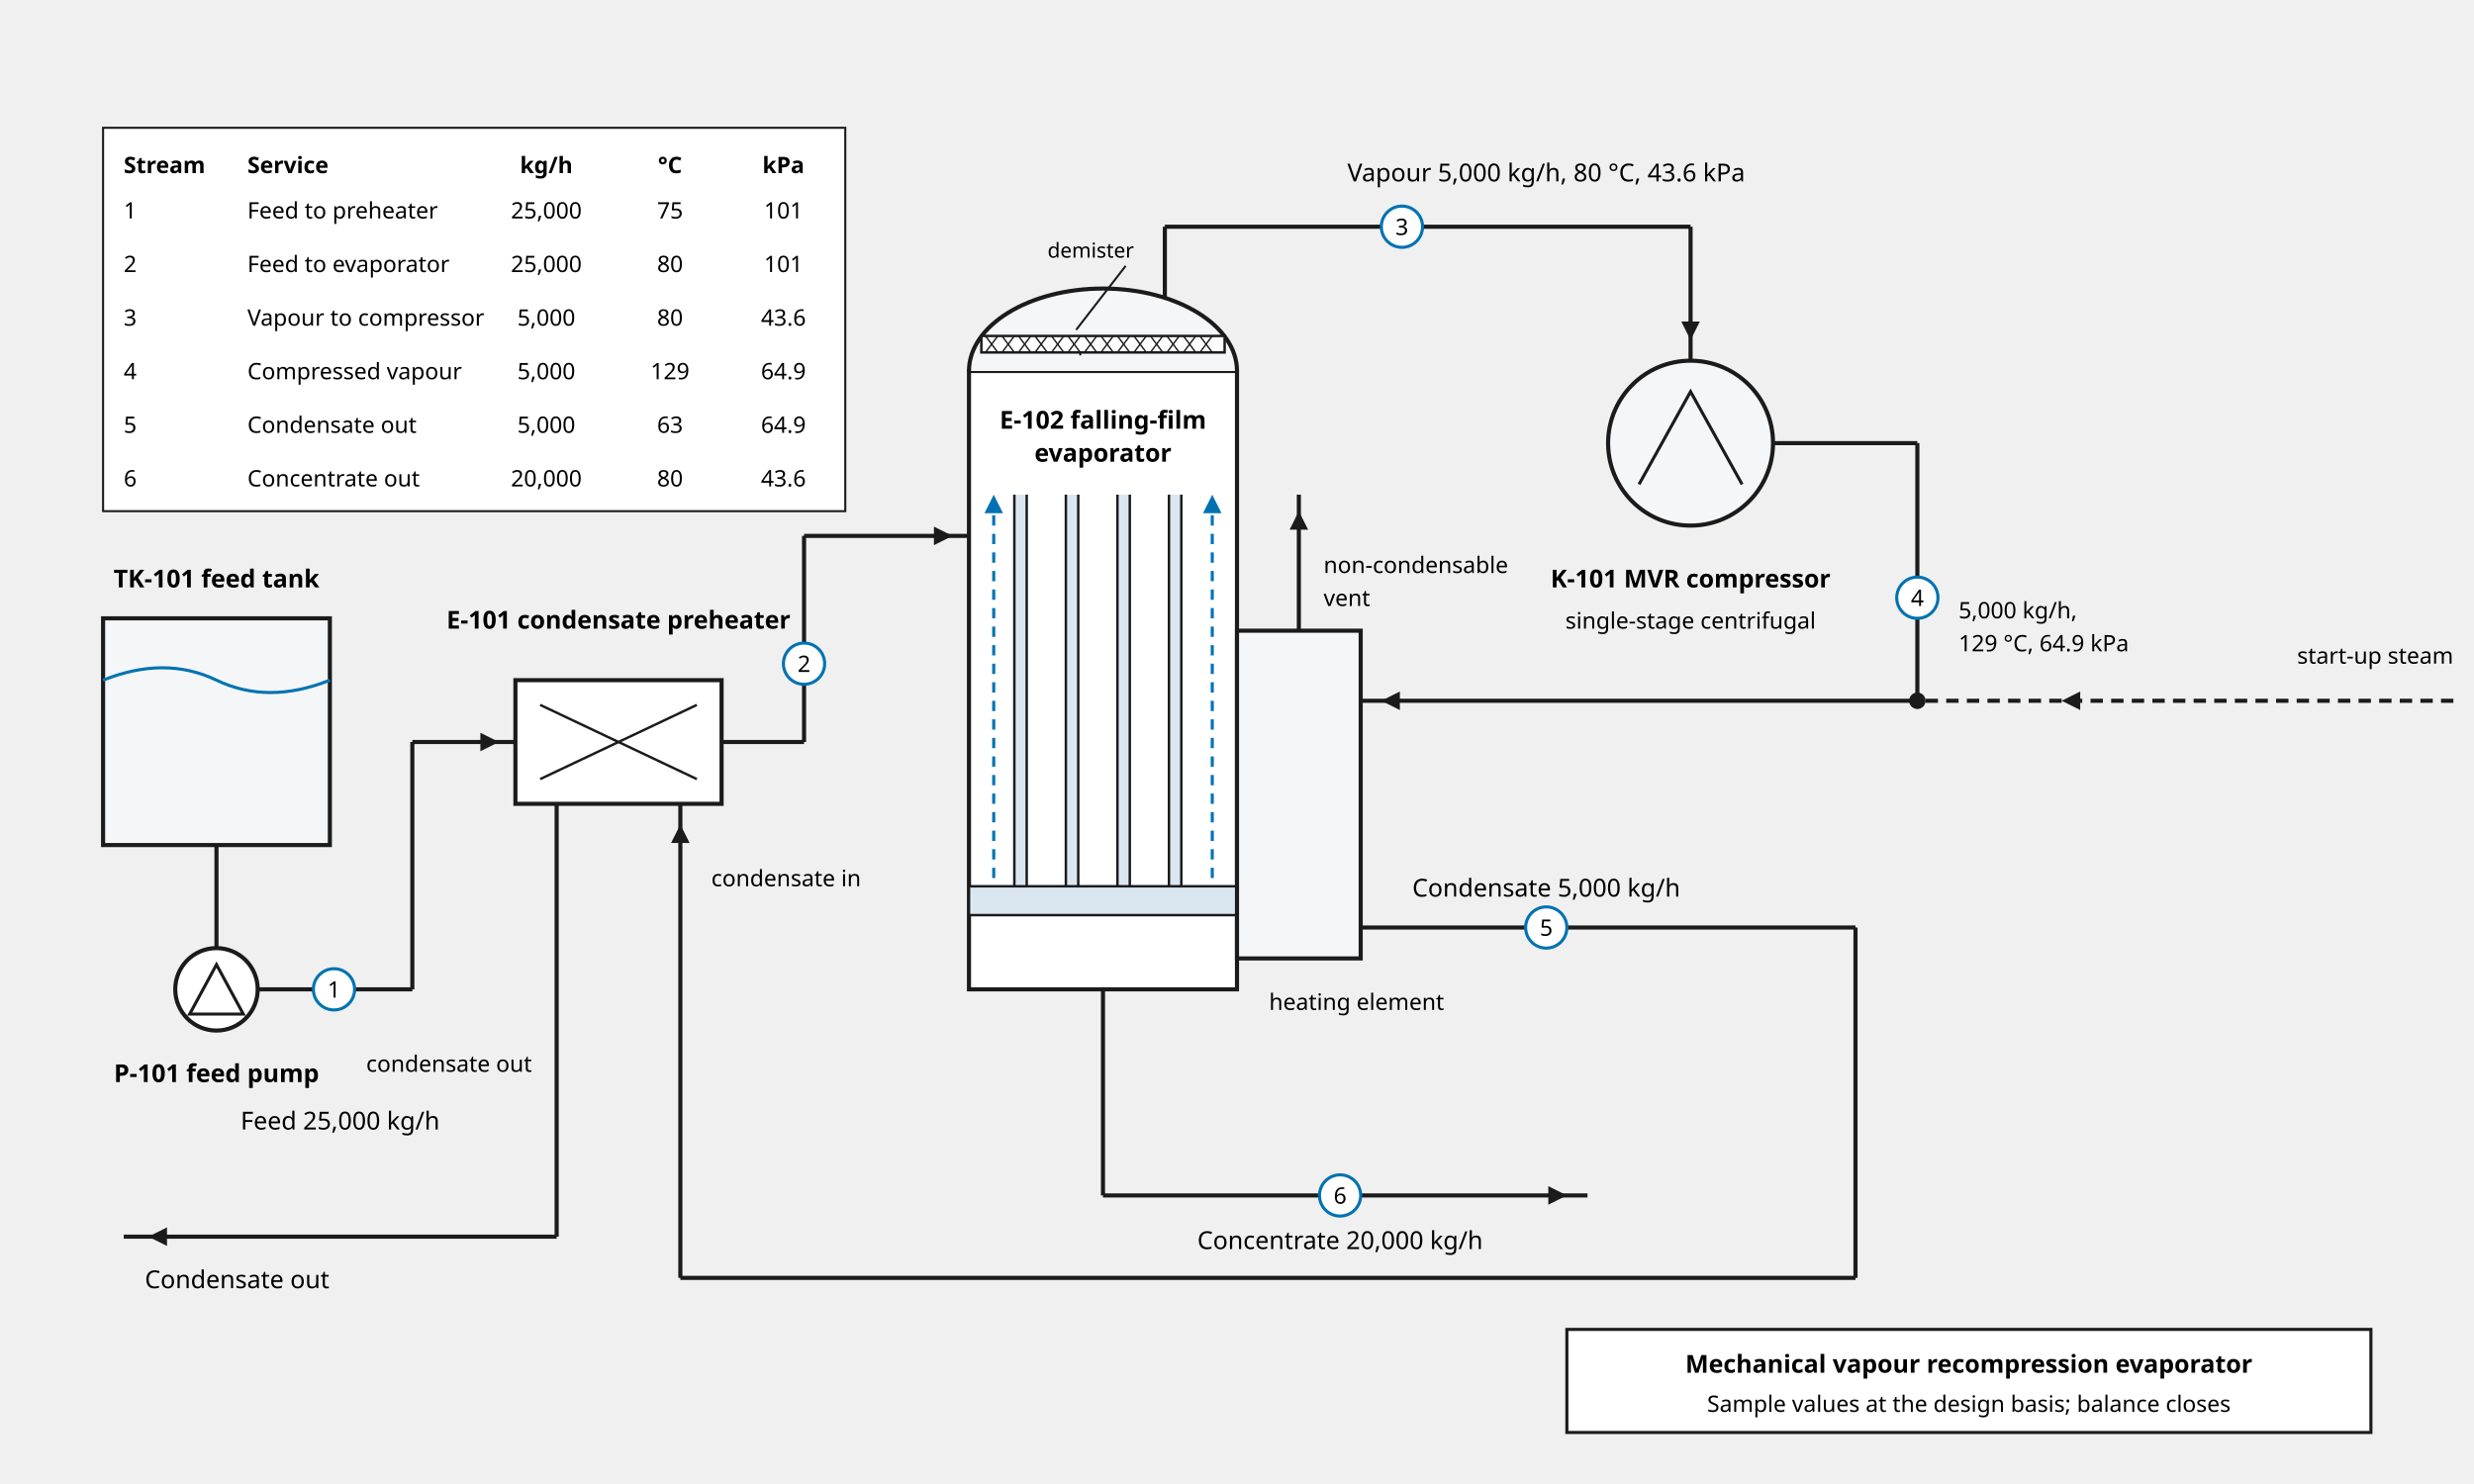
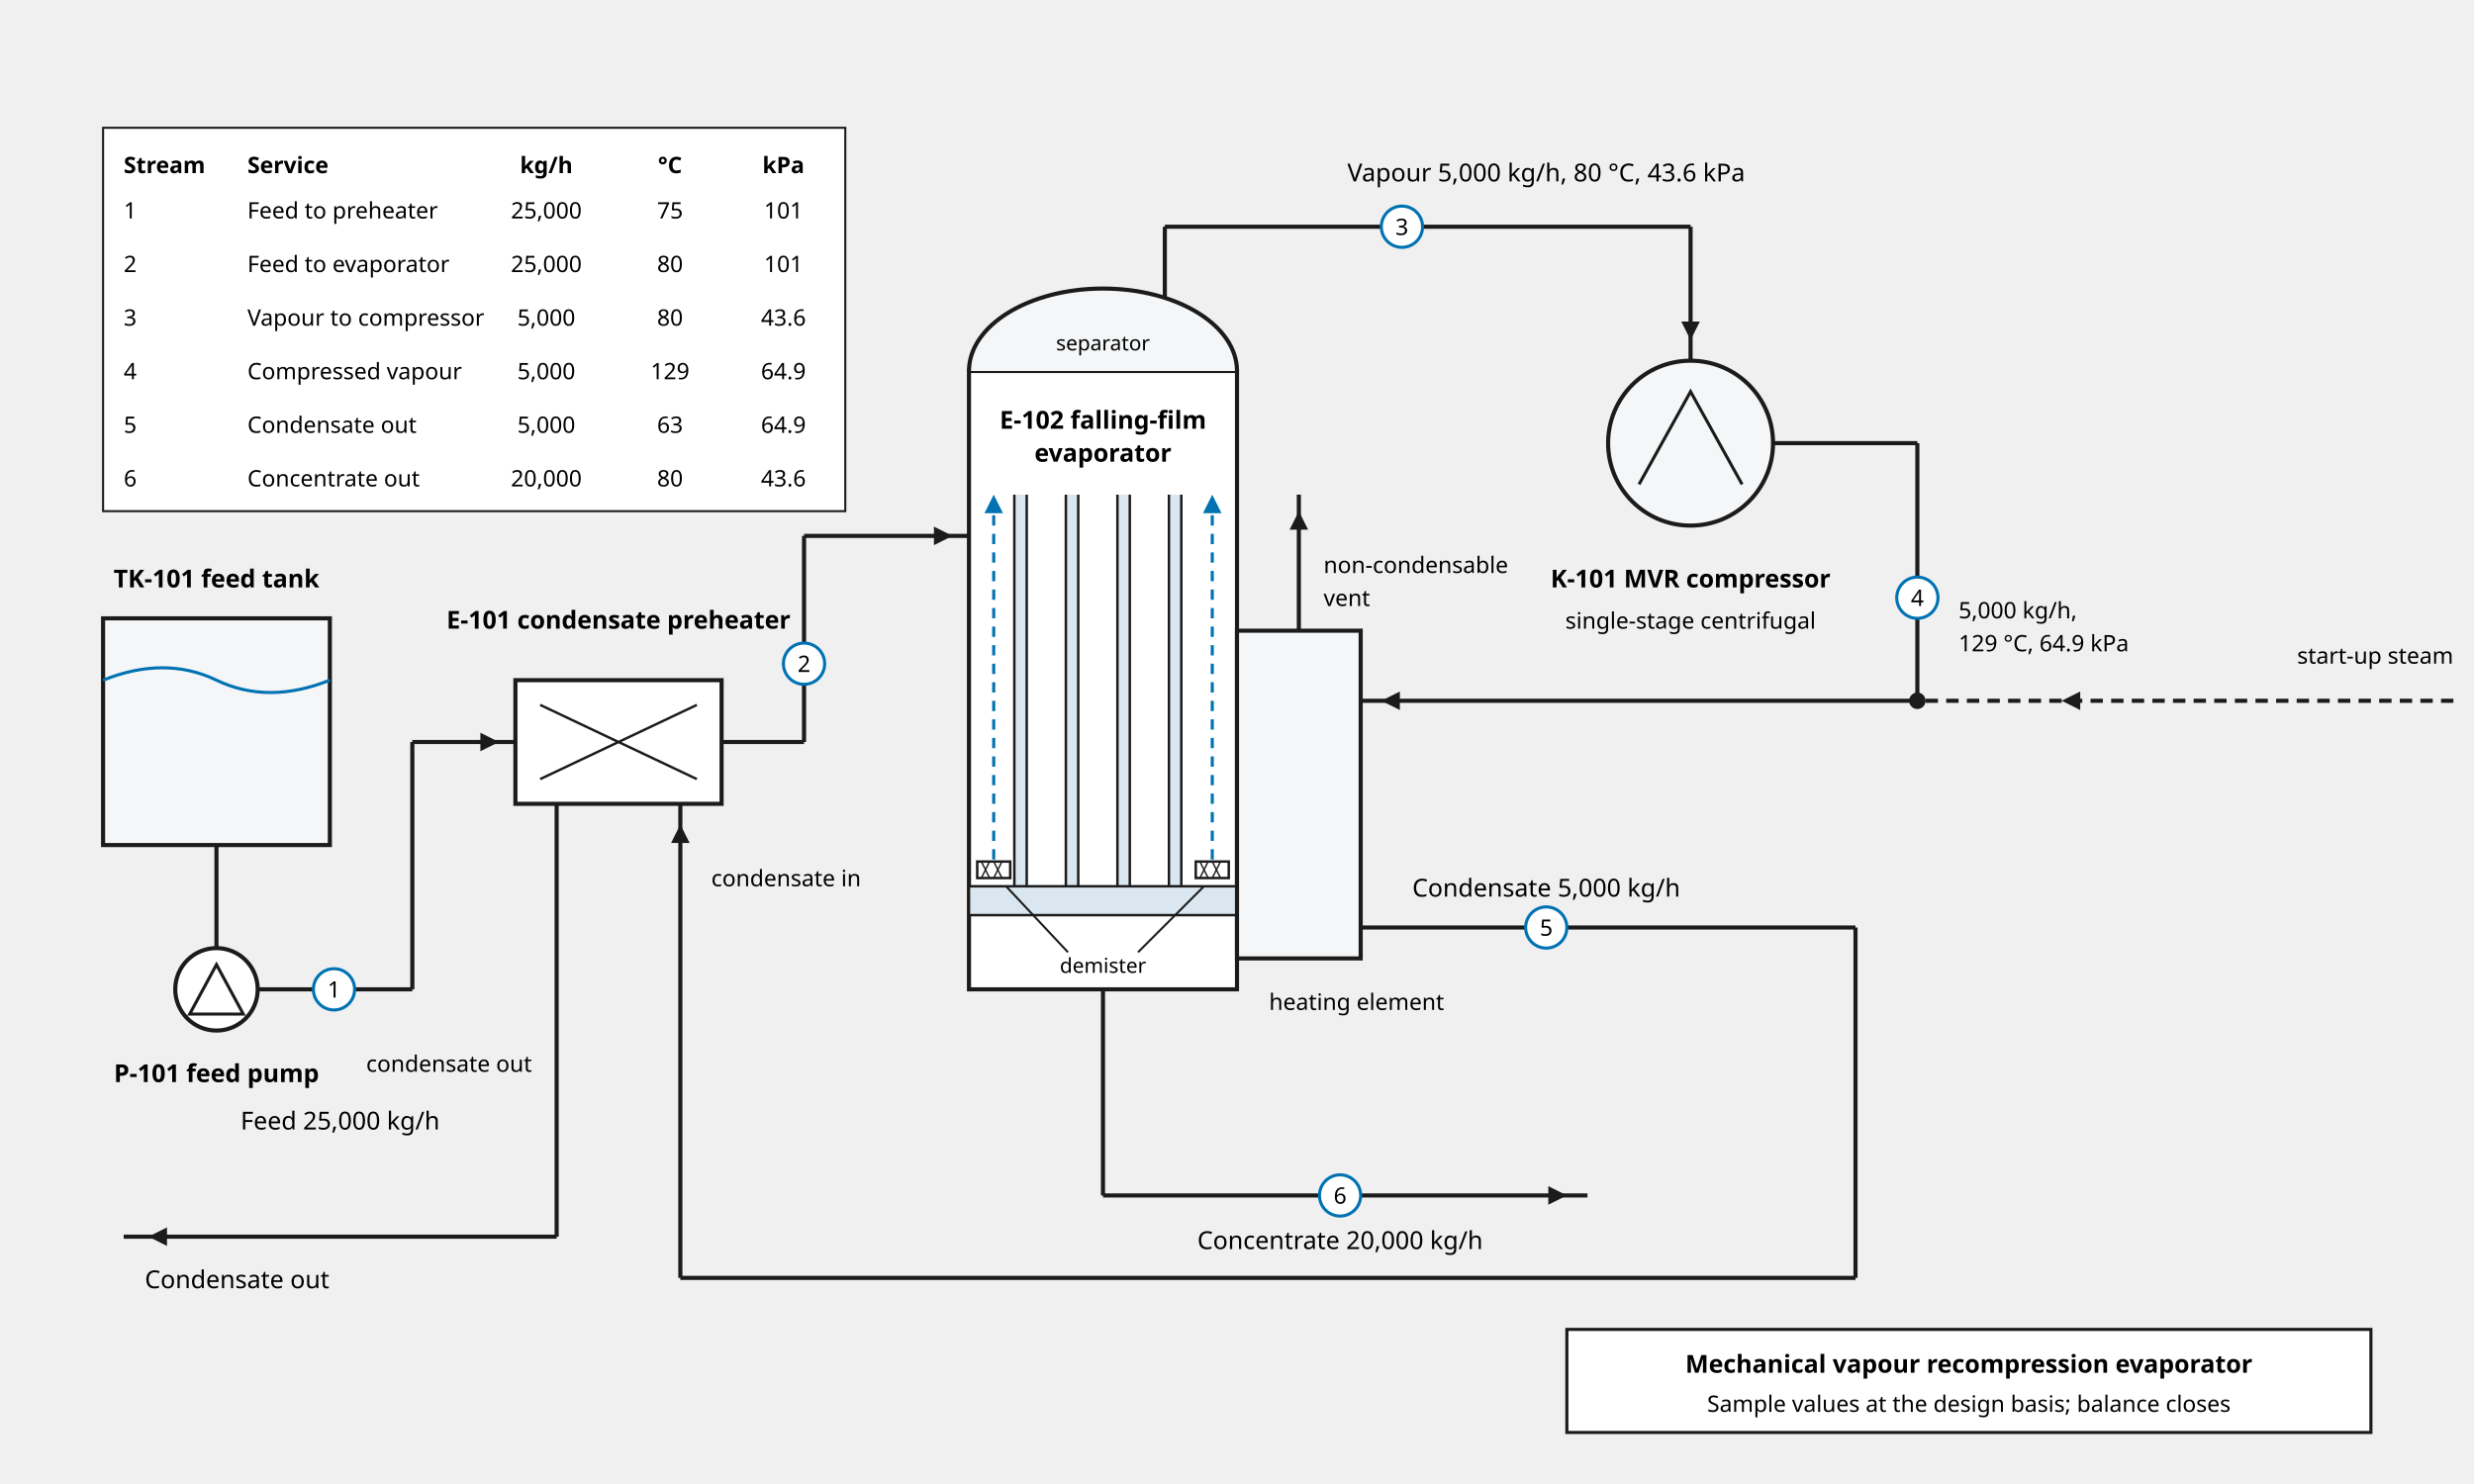
<svg xmlns="http://www.w3.org/2000/svg" viewBox="0 0 1200 720" role="img" aria-label="Process flow diagram of a mechanical vapour recompression evaporator">
  <rect x="50" y="300" width="110" height="110" fill="#f4f6f8" stroke="#1b1b1b" stroke-width="2" />
  <path d="M 50 330 Q 80 318 105 330 T 160 330" fill="none" stroke="#0072B2" stroke-width="1.5" />
  <text x="105" y="285" font-size="12" font-family="system-ui,sans-serif" font-weight="bold" text-anchor="middle">TK-101 feed tank</text>
  <circle cx="105" cy="480" r="20" fill="#ffffff" stroke="#1b1b1b" stroke-width="2" />
  <path d="M 92 492 L 105 468 L 118 492 z" fill="none" stroke="#1b1b1b" stroke-width="1.5" />
  <text x="105" y="525" font-size="12" font-family="system-ui,sans-serif" font-weight="bold" text-anchor="middle">P-101 feed pump</text>
  <rect x="250" y="330" width="100" height="60" fill="#ffffff" stroke="#1b1b1b" stroke-width="2" />
  <path d="M 262 342 L 338 378 M 262 378 L 338 342" stroke="#1b1b1b" stroke-width="1.2" fill="none" />
  <text x="300" y="305" font-size="12" font-family="system-ui,sans-serif" font-weight="bold" text-anchor="middle">E-101 condensate preheater</text>
  <rect x="470" y="180" width="130" height="300" fill="#ffffff" stroke="#1b1b1b" stroke-width="2" />
  <path d="M 470 180 A 65 40 0 0 1 600 180" fill="#f4f6f8" stroke="#1b1b1b" stroke-width="2" />
  <rect x="492" y="240" width="6" height="190" fill="#dbe7f0" stroke="none" />
  <line x1="492" y1="240" x2="492" y2="430" stroke="#1b1b1b" stroke-width="1.2" />
  <line x1="498" y1="240" x2="498" y2="430" stroke="#1b1b1b" stroke-width="1.2" />
  <rect x="517" y="240" width="6" height="190" fill="#dbe7f0" stroke="none" />
  <line x1="517" y1="240" x2="517" y2="430" stroke="#1b1b1b" stroke-width="1.2" />
  <line x1="523" y1="240" x2="523" y2="430" stroke="#1b1b1b" stroke-width="1.2" />
  <rect x="542" y="240" width="6" height="190" fill="#dbe7f0" stroke="none" />
  <line x1="542" y1="240" x2="542" y2="430" stroke="#1b1b1b" stroke-width="1.2" />
  <line x1="548" y1="240" x2="548" y2="430" stroke="#1b1b1b" stroke-width="1.2" />
  <rect x="567" y="240" width="6" height="190" fill="#dbe7f0" stroke="none" />
  <line x1="567" y1="240" x2="567" y2="430" stroke="#1b1b1b" stroke-width="1.2" />
  <line x1="573" y1="240" x2="573" y2="430" stroke="#1b1b1b" stroke-width="1.2" />
  <line x1="482" y1="426" x2="482" y2="248" stroke="#0072B2" stroke-width="1.5" stroke-dasharray="5 4" />
  <path d="M 482 240 l -4.5 9 h 9 z" fill="#0072B2" />
  <line x1="588" y1="426" x2="588" y2="248" stroke="#0072B2" stroke-width="1.5" stroke-dasharray="5 4" />
  <path d="M 588 240 l -4.5 9 h 9 z" fill="#0072B2" />
  <rect x="470" y="430" width="130" height="14" fill="#dbe7f0" stroke="#1b1b1b" stroke-width="1.2" />
  <text x="535" y="208" font-size="12" font-family="system-ui,sans-serif" font-weight="bold" text-anchor="middle">E-102 falling-film</text>
  <text x="535" y="224" font-size="12" font-family="system-ui,sans-serif" font-weight="bold" text-anchor="middle">evaporator</text>
  <text x="535" y="170" font-size="10" font-family="system-ui,sans-serif" font-weight="normal" text-anchor="middle">separator</text>
  <rect x="600" y="306" width="60" height="159" fill="#f4f6f8" stroke="#1b1b1b" stroke-width="2" />
  <text x="658" y="490" font-size="11" font-family="system-ui,sans-serif" font-weight="normal" text-anchor="middle">heating element</text>
-   <rect x="476" y="163" width="118" height="8" fill="#ffffff" stroke="#1b1b1b" stroke-width="1.2" />
-   <line x1="478" y1="171" x2="484" y2="163" stroke="#1b1b1b" stroke-width="0.7" />
-   <line x1="478" y1="163" x2="484" y2="171" stroke="#1b1b1b" stroke-width="0.7" />
-   <line x1="486" y1="171" x2="492" y2="163" stroke="#1b1b1b" stroke-width="0.7" />
-   <line x1="486" y1="163" x2="492" y2="171" stroke="#1b1b1b" stroke-width="0.7" />
-   <line x1="494" y1="171" x2="500" y2="163" stroke="#1b1b1b" stroke-width="0.7" />
-   <line x1="494" y1="163" x2="500" y2="171" stroke="#1b1b1b" stroke-width="0.7" />
-   <line x1="502" y1="171" x2="508" y2="163" stroke="#1b1b1b" stroke-width="0.7" />
-   <line x1="502" y1="163" x2="508" y2="171" stroke="#1b1b1b" stroke-width="0.7" />
-   <line x1="510" y1="171" x2="516" y2="163" stroke="#1b1b1b" stroke-width="0.7" />
-   <line x1="510" y1="163" x2="516" y2="171" stroke="#1b1b1b" stroke-width="0.7" />
-   <line x1="518" y1="171" x2="524" y2="163" stroke="#1b1b1b" stroke-width="0.7" />
-   <line x1="518" y1="163" x2="524" y2="171" stroke="#1b1b1b" stroke-width="0.7" />
-   <line x1="526" y1="171" x2="532" y2="163" stroke="#1b1b1b" stroke-width="0.7" />
-   <line x1="526" y1="163" x2="532" y2="171" stroke="#1b1b1b" stroke-width="0.7" />
-   <line x1="534" y1="171" x2="540" y2="163" stroke="#1b1b1b" stroke-width="0.7" />
-   <line x1="534" y1="163" x2="540" y2="171" stroke="#1b1b1b" stroke-width="0.7" />
-   <line x1="542" y1="171" x2="548" y2="163" stroke="#1b1b1b" stroke-width="0.7" />
-   <line x1="542" y1="163" x2="548" y2="171" stroke="#1b1b1b" stroke-width="0.7" />
-   <line x1="550" y1="171" x2="556" y2="163" stroke="#1b1b1b" stroke-width="0.7" />
-   <line x1="550" y1="163" x2="556" y2="171" stroke="#1b1b1b" stroke-width="0.7" />
-   <line x1="558" y1="171" x2="564" y2="163" stroke="#1b1b1b" stroke-width="0.7" />
-   <line x1="558" y1="163" x2="564" y2="171" stroke="#1b1b1b" stroke-width="0.7" />
-   <line x1="566" y1="171" x2="572" y2="163" stroke="#1b1b1b" stroke-width="0.7" />
-   <line x1="566" y1="163" x2="572" y2="171" stroke="#1b1b1b" stroke-width="0.7" />
-   <line x1="574" y1="171" x2="580" y2="163" stroke="#1b1b1b" stroke-width="0.7" />
-   <line x1="574" y1="163" x2="580" y2="171" stroke="#1b1b1b" stroke-width="0.7" />
-   <line x1="582" y1="171" x2="588" y2="163" stroke="#1b1b1b" stroke-width="0.7" />
-   <line x1="582" y1="163" x2="588" y2="171" stroke="#1b1b1b" stroke-width="0.7" />
-   <line x1="546" y1="129" x2="522" y2="160" stroke="#1b1b1b" stroke-width="1" />
-   <text x="550" y="125" font-size="10" font-family="system-ui,sans-serif" font-weight="normal" text-anchor="end">demister</text>
+   <rect x="474" y="418" width="16" height="8" fill="#ffffff" stroke="#1b1b1b" stroke-width="1.2" />
+   <line x1="476" y1="426" x2="480" y2="418" stroke="#1b1b1b" stroke-width="0.7" />
+   <line x1="476" y1="418" x2="480" y2="426" stroke="#1b1b1b" stroke-width="0.7" />
+   <line x1="482" y1="426" x2="486" y2="418" stroke="#1b1b1b" stroke-width="0.7" />
+   <line x1="482" y1="418" x2="486" y2="426" stroke="#1b1b1b" stroke-width="0.7" />
+   <rect x="580" y="418" width="16" height="8" fill="#ffffff" stroke="#1b1b1b" stroke-width="1.2" />
+   <line x1="582" y1="426" x2="586" y2="418" stroke="#1b1b1b" stroke-width="0.7" />
+   <line x1="582" y1="418" x2="586" y2="426" stroke="#1b1b1b" stroke-width="0.7" />
+   <line x1="588" y1="426" x2="592" y2="418" stroke="#1b1b1b" stroke-width="0.7" />
+   <line x1="588" y1="418" x2="592" y2="426" stroke="#1b1b1b" stroke-width="0.7" />
+   <line x1="518" y1="462" x2="488" y2="430" stroke="#1b1b1b" stroke-width="1" />
+   <line x1="552" y1="462" x2="584" y2="430" stroke="#1b1b1b" stroke-width="1" />
+   <text x="535" y="472" font-size="10" font-family="system-ui,sans-serif" font-weight="normal" text-anchor="middle">demister</text>
  <circle cx="820" cy="215" r="40" fill="#f4f6f8" stroke="#1b1b1b" stroke-width="2" />
  <path d="M 795 235 L 820 190 L 845 235" fill="none" stroke="#1b1b1b" stroke-width="1.5" />
  <text x="820" y="285" font-size="12" font-family="system-ui,sans-serif" font-weight="bold" text-anchor="middle">K-101 MVR compressor</text>
  <text x="820" y="305" font-size="11" font-family="system-ui,sans-serif" font-weight="normal" text-anchor="middle">single-stage centrifugal</text>
  <line x1="105" y1="410" x2="105" y2="460" stroke="#1b1b1b" stroke-width="2" />
  <line x1="125" y1="480" x2="200" y2="480" stroke="#1b1b1b" stroke-width="2" />
  <line x1="200" y1="480" x2="200" y2="360" stroke="#1b1b1b" stroke-width="2" />
  <line x1="200" y1="360" x2="250" y2="360" stroke="#1b1b1b" stroke-width="2" />
  <path d="M 242 360 l -9 -4.5 v 9 z" fill="#1b1b1b" transform="rotate(0 242 360)" />
  <circle cx="162" cy="480" r="10" fill="#ffffff" stroke="#0072B2" stroke-width="1.5" />
  <text x="162" y="484" font-size="11" font-family="system-ui,sans-serif" font-weight="normal" text-anchor="middle">1</text>
  <text x="165" y="548" font-size="12" font-family="system-ui,sans-serif" font-weight="normal" text-anchor="middle">Feed 25,000 kg/h</text>
  <line x1="350" y1="360" x2="390" y2="360" stroke="#1b1b1b" stroke-width="2" />
  <line x1="390" y1="360" x2="390" y2="260" stroke="#1b1b1b" stroke-width="2" />
  <line x1="390" y1="260" x2="470" y2="260" stroke="#1b1b1b" stroke-width="2" />
  <path d="M 462 260 l -9 -4.5 v 9 z" fill="#1b1b1b" transform="rotate(0 462 260)" />
  <circle cx="390" cy="322" r="10" fill="#ffffff" stroke="#0072B2" stroke-width="1.5" />
  <text x="390" y="326" font-size="11" font-family="system-ui,sans-serif" font-weight="normal" text-anchor="middle">2</text>
  <line x1="565" y1="144" x2="565" y2="110" stroke="#1b1b1b" stroke-width="2" />
  <line x1="565" y1="110" x2="820" y2="110" stroke="#1b1b1b" stroke-width="2" />
  <line x1="820" y1="110" x2="820" y2="175" stroke="#1b1b1b" stroke-width="2" />
  <path d="M 820 165 l -9 -4.5 v 9 z" fill="#1b1b1b" transform="rotate(90 820 165)" />
  <circle cx="680" cy="110" r="10" fill="#ffffff" stroke="#0072B2" stroke-width="1.5" />
  <text x="680" y="114" font-size="11" font-family="system-ui,sans-serif" font-weight="normal" text-anchor="middle">3</text>
  <text x="750" y="88" font-size="12" font-family="system-ui,sans-serif" font-weight="normal" text-anchor="middle">Vapour 5,000 kg/h, 80 °C, 43.6 kPa</text>
  <line x1="860" y1="215" x2="930" y2="215" stroke="#1b1b1b" stroke-width="2" />
  <line x1="930" y1="215" x2="930" y2="340" stroke="#1b1b1b" stroke-width="2" />
  <line x1="930" y1="340" x2="660" y2="340" stroke="#1b1b1b" stroke-width="2" />
  <path d="M 670 340 l -9 -4.5 v 9 z" fill="#1b1b1b" transform="rotate(180 670 340)" />
  <circle cx="930" cy="290" r="10" fill="#ffffff" stroke="#0072B2" stroke-width="1.5" />
  <text x="930" y="294" font-size="11" font-family="system-ui,sans-serif" font-weight="normal" text-anchor="middle">4</text>
  <text x="950" y="300" font-size="11" font-family="system-ui,sans-serif" font-weight="normal" text-anchor="start">5,000 kg/h,</text>
  <text x="950" y="316" font-size="11" font-family="system-ui,sans-serif" font-weight="normal" text-anchor="start">129 °C, 64.9 kPa</text>
  <line x1="660" y1="450" x2="900" y2="450" stroke="#1b1b1b" stroke-width="2" />
  <line x1="900" y1="450" x2="900" y2="620" stroke="#1b1b1b" stroke-width="2" />
  <line x1="900" y1="620" x2="330" y2="620" stroke="#1b1b1b" stroke-width="2" />
  <line x1="330" y1="620" x2="330" y2="390" stroke="#1b1b1b" stroke-width="2" />
  <path d="M 330 400 l -9 -4.5 v 9 z" fill="#1b1b1b" transform="rotate(-90 330 400)" />
  <circle cx="750" cy="450" r="10" fill="#ffffff" stroke="#0072B2" stroke-width="1.5" />
  <text x="750" y="454" font-size="11" font-family="system-ui,sans-serif" font-weight="normal" text-anchor="middle">5</text>
  <text x="750" y="435" font-size="12" font-family="system-ui,sans-serif" font-weight="normal" text-anchor="middle">Condensate 5,000 kg/h</text>
  <text x="345" y="430" font-size="11" font-family="system-ui,sans-serif" font-weight="normal" text-anchor="start">condensate in</text>
  <text x="258" y="520" font-size="11" font-family="system-ui,sans-serif" font-weight="normal" text-anchor="end">condensate out</text>
  <line x1="270" y1="390" x2="270" y2="600" stroke="#1b1b1b" stroke-width="2" />
  <line x1="270" y1="600" x2="60" y2="600" stroke="#1b1b1b" stroke-width="2" />
  <path d="M 72 600 l -9 -4.5 v 9 z" fill="#1b1b1b" transform="rotate(180 72 600)" />
  <text x="115" y="625" font-size="12" font-family="system-ui,sans-serif" font-weight="normal" text-anchor="middle">Condensate out</text>
  <line x1="535" y1="480" x2="535" y2="580" stroke="#1b1b1b" stroke-width="2" />
  <line x1="535" y1="580" x2="770" y2="580" stroke="#1b1b1b" stroke-width="2" />
  <path d="M 760 580 l -9 -4.5 v 9 z" fill="#1b1b1b" transform="rotate(0 760 580)" />
  <circle cx="650" cy="580" r="10" fill="#ffffff" stroke="#0072B2" stroke-width="1.5" />
  <text x="650" y="584" font-size="11" font-family="system-ui,sans-serif" font-weight="normal" text-anchor="middle">6</text>
  <text x="650" y="606" font-size="12" font-family="system-ui,sans-serif" font-weight="normal" text-anchor="middle">Concentrate 20,000 kg/h</text>
  <line x1="630" y1="306" x2="630" y2="240" stroke="#1b1b1b" stroke-width="2" />
  <path d="M 630 248 l -9 -4.5 v 9 z" fill="#1b1b1b" transform="rotate(-90 630 248)" />
  <text x="642" y="278" font-size="11" font-family="system-ui,sans-serif" font-weight="normal" text-anchor="start">non-condensable</text>
  <text x="642" y="294" font-size="11" font-family="system-ui,sans-serif" font-weight="normal" text-anchor="start">vent</text>
  <line x1="1190" y1="340" x2="930" y2="340" stroke="#1b1b1b" stroke-width="2" stroke-dasharray="6 4" />
  <circle cx="930" cy="340" r="4" fill="#1b1b1b" />
  <path d="M 1000 340 l -9 -4.5 v 9 z" fill="#1b1b1b" transform="rotate(180 1000 340)" />
  <text x="1190" y="322" font-size="11" font-family="system-ui,sans-serif" font-weight="normal" text-anchor="end">start-up steam</text>
  <rect x="760" y="645" width="390" height="50" fill="#ffffff" stroke="#1b1b1b" stroke-width="1.5" />
  <text x="955" y="666" font-size="12" font-family="system-ui,sans-serif" font-weight="bold" text-anchor="middle">Mechanical vapour recompression evaporator</text>
  <text x="955" y="685" font-size="11" font-family="system-ui,sans-serif" font-weight="normal" text-anchor="middle">Sample values at the design basis; balance closes</text>
  <rect x="50" y="62" width="360" height="186" fill="#ffffff" stroke="#1b1b1b" stroke-width="1" />
  <text x="60" y="84" font-size="11" font-family="system-ui,sans-serif" font-weight="bold" text-anchor="start">Stream</text>
  <text x="120" y="84" font-size="11" font-family="system-ui,sans-serif" font-weight="bold" text-anchor="start">Service</text>
  <text x="265" y="84" font-size="11" font-family="system-ui,sans-serif" font-weight="bold" text-anchor="middle">kg/h</text>
  <text x="325" y="84" font-size="11" font-family="system-ui,sans-serif" font-weight="bold" text-anchor="middle">°C</text>
  <text x="380" y="84" font-size="11" font-family="system-ui,sans-serif" font-weight="bold" text-anchor="middle">kPa</text>
  <text x="60" y="106" font-size="11" font-family="system-ui,sans-serif" font-weight="normal" text-anchor="start">1</text>
  <text x="120" y="106" font-size="11" font-family="system-ui,sans-serif" font-weight="normal" text-anchor="start">Feed to preheater</text>
  <text x="265" y="106" font-size="11" font-family="system-ui,sans-serif" font-weight="normal" text-anchor="middle">25,000</text>
  <text x="325" y="106" font-size="11" font-family="system-ui,sans-serif" font-weight="normal" text-anchor="middle">75</text>
  <text x="380" y="106" font-size="11" font-family="system-ui,sans-serif" font-weight="normal" text-anchor="middle">101</text>
  <text x="60" y="132" font-size="11" font-family="system-ui,sans-serif" font-weight="normal" text-anchor="start">2</text>
  <text x="120" y="132" font-size="11" font-family="system-ui,sans-serif" font-weight="normal" text-anchor="start">Feed to evaporator</text>
  <text x="265" y="132" font-size="11" font-family="system-ui,sans-serif" font-weight="normal" text-anchor="middle">25,000</text>
  <text x="325" y="132" font-size="11" font-family="system-ui,sans-serif" font-weight="normal" text-anchor="middle">80</text>
  <text x="380" y="132" font-size="11" font-family="system-ui,sans-serif" font-weight="normal" text-anchor="middle">101</text>
  <text x="60" y="158" font-size="11" font-family="system-ui,sans-serif" font-weight="normal" text-anchor="start">3</text>
  <text x="120" y="158" font-size="11" font-family="system-ui,sans-serif" font-weight="normal" text-anchor="start">Vapour to compressor</text>
  <text x="265" y="158" font-size="11" font-family="system-ui,sans-serif" font-weight="normal" text-anchor="middle">5,000</text>
  <text x="325" y="158" font-size="11" font-family="system-ui,sans-serif" font-weight="normal" text-anchor="middle">80</text>
  <text x="380" y="158" font-size="11" font-family="system-ui,sans-serif" font-weight="normal" text-anchor="middle">43.6</text>
  <text x="60" y="184" font-size="11" font-family="system-ui,sans-serif" font-weight="normal" text-anchor="start">4</text>
  <text x="120" y="184" font-size="11" font-family="system-ui,sans-serif" font-weight="normal" text-anchor="start">Compressed vapour</text>
  <text x="265" y="184" font-size="11" font-family="system-ui,sans-serif" font-weight="normal" text-anchor="middle">5,000</text>
  <text x="325" y="184" font-size="11" font-family="system-ui,sans-serif" font-weight="normal" text-anchor="middle">129</text>
  <text x="380" y="184" font-size="11" font-family="system-ui,sans-serif" font-weight="normal" text-anchor="middle">64.9</text>
  <text x="60" y="210" font-size="11" font-family="system-ui,sans-serif" font-weight="normal" text-anchor="start">5</text>
  <text x="120" y="210" font-size="11" font-family="system-ui,sans-serif" font-weight="normal" text-anchor="start">Condensate out</text>
  <text x="265" y="210" font-size="11" font-family="system-ui,sans-serif" font-weight="normal" text-anchor="middle">5,000</text>
  <text x="325" y="210" font-size="11" font-family="system-ui,sans-serif" font-weight="normal" text-anchor="middle">63</text>
  <text x="380" y="210" font-size="11" font-family="system-ui,sans-serif" font-weight="normal" text-anchor="middle">64.9</text>
  <text x="60" y="236" font-size="11" font-family="system-ui,sans-serif" font-weight="normal" text-anchor="start">6</text>
  <text x="120" y="236" font-size="11" font-family="system-ui,sans-serif" font-weight="normal" text-anchor="start">Concentrate out</text>
  <text x="265" y="236" font-size="11" font-family="system-ui,sans-serif" font-weight="normal" text-anchor="middle">20,000</text>
  <text x="325" y="236" font-size="11" font-family="system-ui,sans-serif" font-weight="normal" text-anchor="middle">80</text>
  <text x="380" y="236" font-size="11" font-family="system-ui,sans-serif" font-weight="normal" text-anchor="middle">43.6</text>
</svg>
